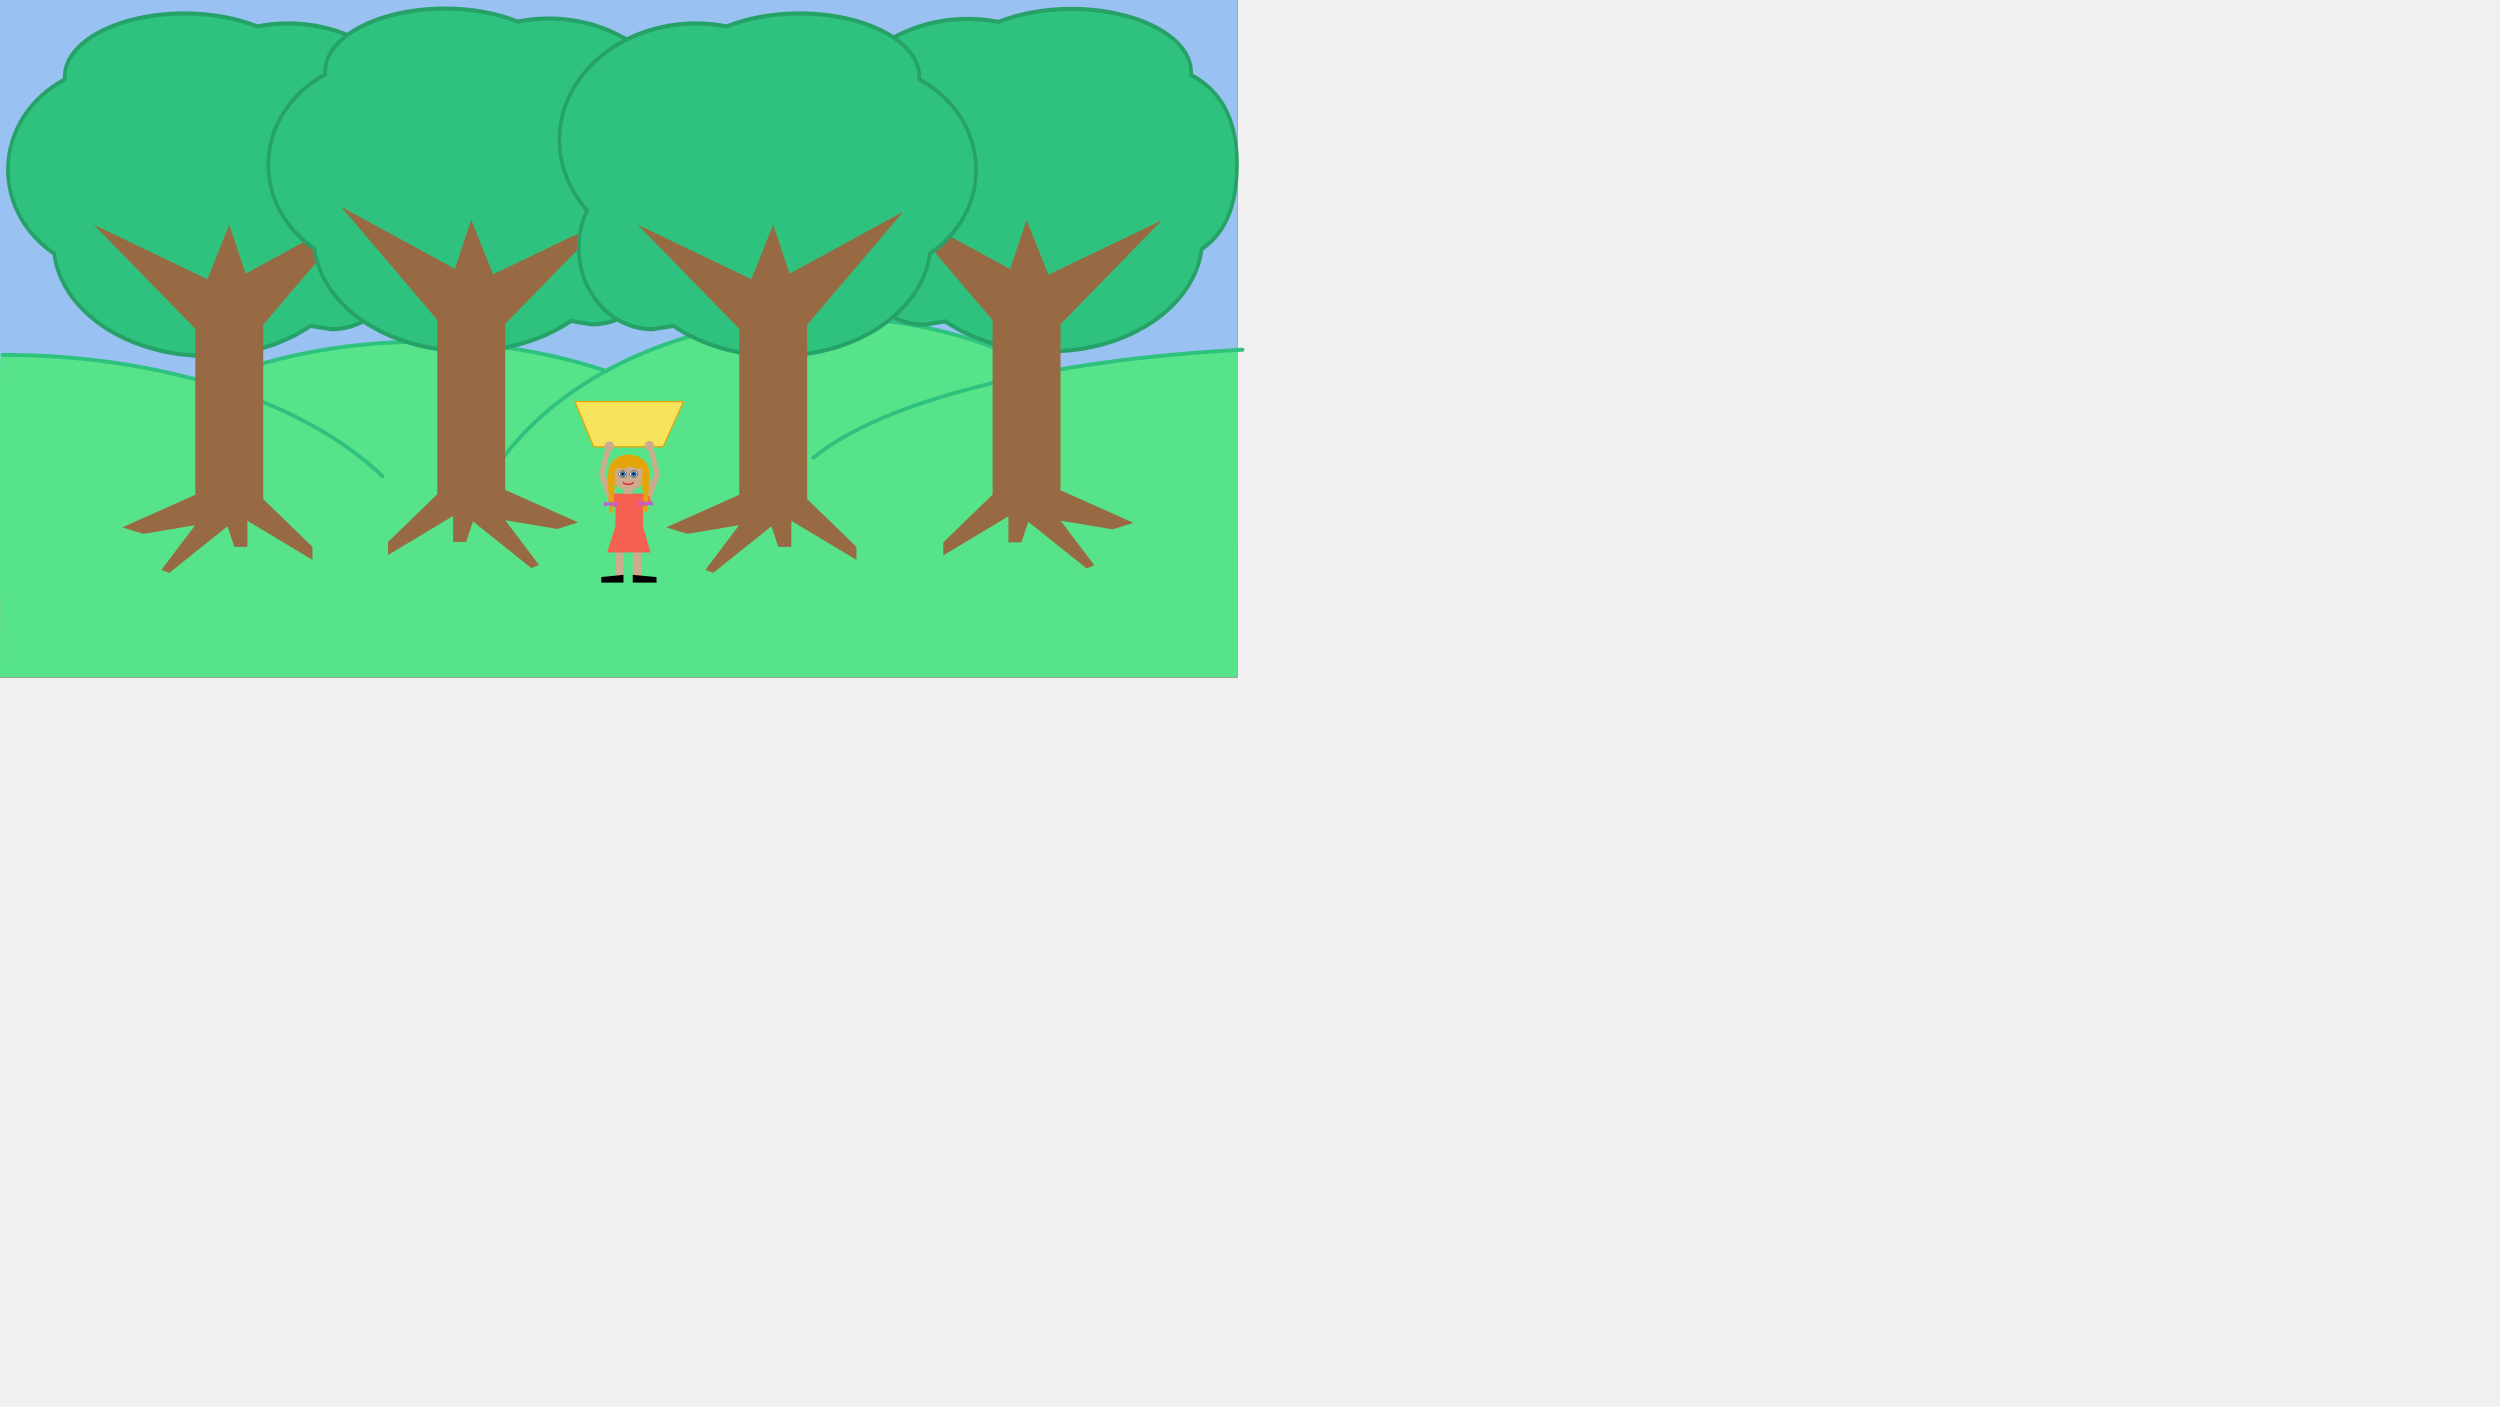
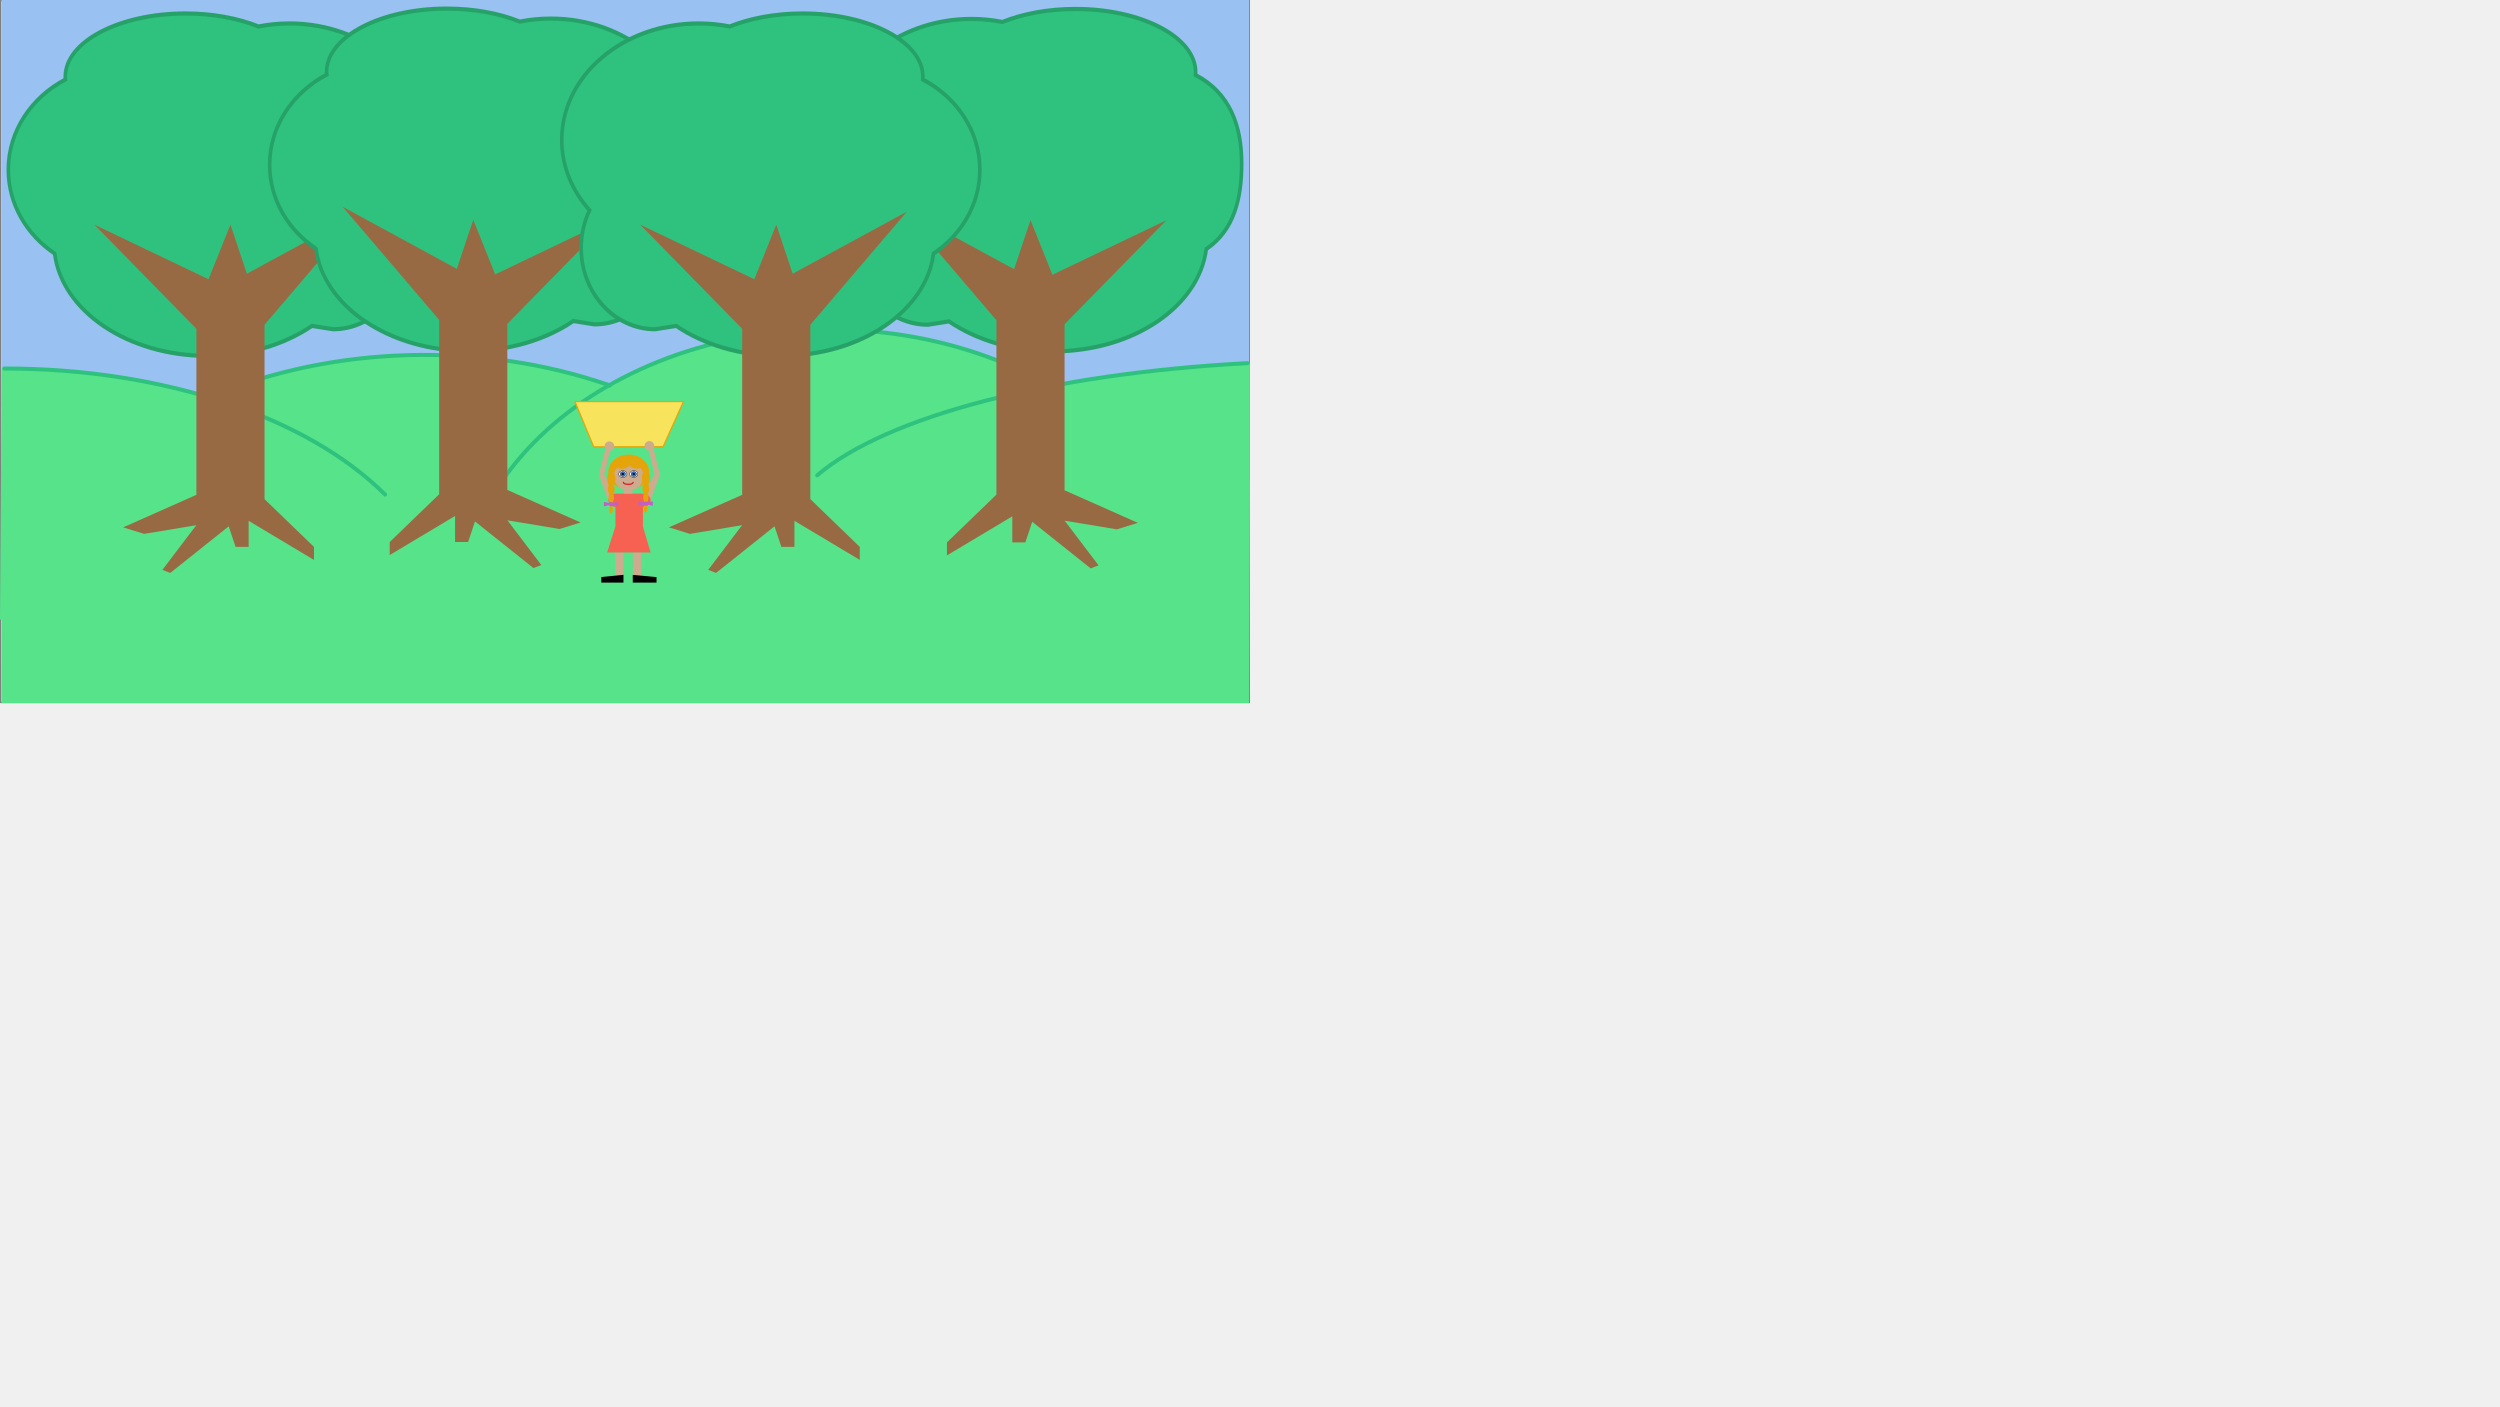
<svg xmlns="http://www.w3.org/2000/svg" width="1920" height="1080" viewBox="0 0 1920 1080" version="1.1" id="svg1">
  <defs id="defs1" />
  <g id="layer1">
-     <rect style="display:inline;fill:none;stroke:#808080;stroke-width:1;stroke-dasharray:none;stroke-dashoffset:0;stroke-opacity:1" id="rect4" width="950" height="520" x="0" y="0" />
+     <rect style="display:inline;fill:none;stroke:#808080;stroke-width:1.023;stroke-dasharray:none;stroke-dashoffset:0;stroke-opacity:1" id="rect4" width="958.978" height="538.977" x="0.511" y="0.511" />
  </g>
  <g id="layer2" style="display:inline">
-     <rect style="fill:#99c1f1;stroke:none;stroke-width:3;stroke-linecap:round;stroke-dasharray:none;stroke-dashoffset:0;stroke-opacity:1" id="rect15" width="950" height="300" x="0" y="0" />
-     <path id="rect14" style="fill:#57e389;stroke:none;stroke-width:3.113;stroke-linecap:round;stroke-dasharray:none;stroke-dashoffset:0;stroke-opacity:1" d="m 621.132,243.669 c -21.279,0.479 -42.419,2.739 -63.02,6.736 -34.819,6.868 -67.564,18.606 -96.486,34.588 C 364.012,252.092 247.957,255.515 155.019,294.034 107.288,280.048 54.168,272.655 0.175,272.486 L -1.124,458.282 0.155,458.271 0,520 h 950 l 0.655,-164.096 h -0.098 v -86.367 l -0.559,-1.016 c -53.276,2.728 -104.361,8.511 -150.533,17.041 -51.38,-28.557 -114.238,-43.323 -178.334,-41.893 z" />
-     <g id="g14" transform="translate(4.237,32.47953)" style="stroke:#2ec27e">
+     <rect style="fill:#99c1f1;stroke:none;stroke-width:3.07;stroke-linecap:round;stroke-dasharray:none;stroke-dashoffset:0;stroke-opacity:1" id="rect15" width="958.205" height="311.538" x="1.134" y="0" />
+     <path id="rect14" style="fill:#57e389;stroke:none;stroke-width:3.186;stroke-linecap:round;stroke-dasharray:none;stroke-dashoffset:0;stroke-opacity:1" d="m 627.63,253.041 c -21.463,0.498 -42.785,2.844 -63.564,6.995 -35.12,7.132 -68.148,19.322 -97.32,35.918 C 368.29,261.788 251.232,265.342 157.491,305.343 109.348,290.819 55.769,283.142 1.31,282.966 L 0,475.909 1.29,475.897 1.134,540 H 959.339 L 960,369.592 h -0.099 v -89.689 l -0.563,-1.055 c -53.736,2.833 -105.262,8.838 -151.833,17.696 -51.824,-29.656 -115.225,-44.99 -179.874,-43.504 z" />
+     <g id="g14" transform="matrix(1.00286,0,0,1.038461,5.394924,33.72875)" style="stroke:#2ec27e">
      <path style="fill:none;stroke:#2ec27e;stroke-width:3;stroke-linecap:round;stroke-dasharray:none;stroke-dashoffset:0;stroke-opacity:1" id="path5" d="m 156.214,260.857 a 314.7,211.192 0 0 1 305.441,-8.252" />
      <path style="fill:none;stroke:#2ec27e;stroke-width:3;stroke-linecap:round;stroke-dasharray:none;stroke-dashoffset:0;stroke-opacity:1" id="path10" d="M 370.875,335.636 A 283.839,211.268 0 0 1 558.974,217.815 283.839,211.268 0 0 1 800.098,253.49" />
      <path style="fill:none;stroke:#2ec27e;stroke-width:3;stroke-linecap:round;stroke-dasharray:none;stroke-dashoffset:0;stroke-opacity:1" id="path6" d="M -2.126,240.073 A 335.294,185.797 0 0 1 289.532,333.298" />
      <path style="fill:none;stroke:#2ec27e;stroke-width:3;stroke-linecap:round;stroke-dasharray:none;stroke-dashoffset:0;stroke-opacity:1" id="path9" d="m -949.942,236.107 a 426.228,129.604 0 0 1 329.504,82.912" transform="scale(-1,1)" />
    </g>
  </g>
  <g id="layer4" style="display:inline">
-     <g id="layer3" transform="translate(-13.92548)">
+     <g id="layer3" transform="matrix(1.00345,0,0,0.9999945,-13.66599,0.01942978)">
      <g id="g76" transform="matrix(0.8718592,0,0,1,6.922414,3.298187)" style="stroke:none;stroke-width:3.213;stroke-dasharray:none">
        <path id="path76" style="fill:#2ec27e;stroke:#26a269;stroke-linecap:round" d="M 170.52,7.036 C 112.243,7.036 65.001,28.778 65.001,55.597 c 3e-6,0.71 0.051,1.414 0.116,2.117 -29.945,13.821 -50.117,39.678 -50.117,69.322 0,26.414 16.011,49.83 40.682,64.398 6.355,44.062 64.049,78.564 134.319,78.564 35.346,-2e-5 67.502,-8.738 91.559,-23.021 l 18.441,2.559 c 35.898,-5.6e-4 64.999,-27.983 64.999,-62.5 -0.002,-10.056 -2.527,-19.964 -7.361,-28.881 15.3,-15.008 24.393,-33.71 24.393,-53.998 -4.7e-4,-49.408 -53.846,-89.461 -120.267,-89.461 -9.351,1.9e-5 -18.439,0.824 -27.176,2.326 -17.766,-6.259 -39.967,-9.986 -64.069,-9.986 z" />
      </g>
      <g id="g31">
        <path id="rect16" style="fill:#986a44;stroke:none;stroke-width:2.656;stroke-linecap:round;stroke-dasharray:none;stroke-dashoffset:0;stroke-opacity:1" d="M 290,162.5 202.564,210.191 190,172.5 173.22,214.447 85.82,172.5 l 78.105,80 V 380 l -56.068,25 16.068,5 39.91,-6.652 -25.926,34.297 L 143.925,440 188.662,404.211 193.925,420 h 10 v -20 l 50,30 V 420 L 216.074,383.312 V 249.43 Z" />
      </g>
    </g>
-     <g id="g42" transform="translate(-57.85096,-2.500005)" style="display:inline">
+     <g id="g42" transform="matrix(1.00345,0,0,0.9999945,-57.743,-2.480562)" style="display:inline">
      <g id="g35" transform="matrix(0.8718592,0,0,1,250.8476,2.053533)" style="stroke:none;stroke-width:3.213;stroke-dasharray:none">
        <path id="path75" style="fill:#2ec27e;stroke:#26a269;stroke-linecap:round" d="M 170.52,7.036 C 112.243,7.036 65.001,28.778 65.001,55.597 c 3e-6,0.71 0.051,1.414 0.116,2.117 -29.945,13.821 -50.117,39.678 -50.117,69.322 0,26.414 16.011,49.83 40.682,64.398 6.355,44.062 64.049,78.564 134.319,78.564 35.346,-2e-5 67.502,-8.738 91.559,-23.021 l 18.441,2.559 c 35.898,-5.6e-4 64.999,-27.983 64.999,-62.5 -0.002,-10.056 -2.527,-19.964 -7.361,-28.881 15.3,-15.008 24.393,-33.71 24.393,-53.998 -4.7e-4,-49.408 -53.846,-89.461 -120.267,-89.461 -9.351,1.9e-5 -18.439,0.824 -27.176,2.326 -17.766,-6.259 -39.967,-9.986 -64.069,-9.986 z" />
      </g>
      <g id="g41" transform="matrix(-1,0,0,1,609.7463,-1.249995)">
        <path id="rect35" style="fill:#986a44;stroke:none;stroke-width:2.656;stroke-linecap:round;stroke-dasharray:none;stroke-dashoffset:0;stroke-opacity:1" d="m 290.001,162.5 -73.926,86.93 V 383.312 L 253.925,420 v 10 l -50,-30 v 20 h -10 L 188.661,404.211 143.925,440 137.911,437.645 163.835,403.348 123.925,410 107.858,405 163.925,380 V 252.5 l -78.104,-80 87.4,41.947 16.779,-41.947 12.564,37.691 z" />
      </g>
    </g>
-     <g id="g82" transform="translate(-13.92548)" style="display:inline">
+     <g id="g82" transform="matrix(1.00345,0,0,0.9999945,-13.66599,0.01942978)" style="display:inline">
      <g id="g80" transform="matrix(-0.8718592,0,0,1,985.393,-0.1754478)" style="stroke:none;stroke-width:3.213;stroke-dasharray:none">
        <path id="path79" style="fill:#2ec27e;stroke:#26a269;stroke-linecap:round" d="M 170.52,7.036 C 112.243,7.036 65.001,28.778 65.001,55.597 c 3e-6,0.71 0.051,1.414 0.116,2.117 -29.945,13.821 -40.494,38.509 -40.494,68.154 0,26.414 6.387,50.998 31.059,65.567 6.355,44.062 64.049,78.564 134.319,78.564 35.346,-2e-5 67.502,-8.738 91.559,-23.021 l 18.441,2.559 c 35.898,-5.6e-4 64.999,-27.983 64.999,-62.5 -0.002,-10.056 -2.527,-19.964 -7.361,-28.881 15.3,-15.008 24.393,-33.71 24.393,-53.998 -4.7e-4,-49.408 -53.846,-89.461 -120.267,-89.461 -9.351,1.9e-5 -18.439,0.824 -27.176,2.326 -17.766,-6.259 -39.967,-9.986 -64.069,-9.986 z" />
      </g>
      <g id="g81" transform="matrix(-1,0,0,1,992.3154,-3.473635)">
        <path id="path80" style="fill:#986a44;stroke:none;stroke-width:2.656;stroke-linecap:round;stroke-dasharray:none;stroke-dashoffset:0;stroke-opacity:1" d="M 290,162.5 202.564,210.191 190,172.5 173.22,214.447 85.82,172.5 l 78.105,80 V 380 l -56.068,25 16.068,5 39.91,-6.652 -25.926,34.297 L 143.925,440 188.662,404.211 193.925,420 h 10 v -20 l 50,30 V 420 L 216.074,383.312 V 249.43 Z" />
      </g>
    </g>
-     <g id="g79" transform="translate(-57.85096,-2.500005)" style="display:inline">
+     <g id="g79" transform="matrix(1.00345,0,0,0.9999945,-57.743,-2.480562)" style="display:inline">
      <g id="g77" transform="matrix(-0.8718592,0,0,1,820.5565,5.798192)" style="stroke:none;stroke-width:3.213;stroke-dasharray:none">
        <path id="path77" style="fill:#2ec27e;stroke:#26a269;stroke-linecap:round" d="M 170.52,7.036 C 112.243,7.036 65.001,28.778 65.001,55.597 c 3e-6,0.71 0.051,1.414 0.116,2.117 -29.945,13.821 -50.117,39.678 -50.117,69.322 0,26.414 16.011,49.83 40.682,64.398 6.355,44.062 64.049,78.564 134.319,78.564 35.346,-2e-5 67.502,-8.738 91.559,-23.021 l 18.441,2.559 c 35.898,-5.6e-4 64.999,-27.983 64.999,-62.5 -0.002,-10.056 -2.527,-19.964 -7.361,-28.881 15.3,-15.008 24.393,-33.71 24.393,-53.998 -4.7e-4,-49.408 -53.846,-89.461 -120.267,-89.461 -9.351,1.9e-5 -18.439,0.824 -27.176,2.326 -17.766,-6.259 -39.967,-9.986 -64.069,-9.986 z" />
      </g>
      <g id="g78" transform="translate(461.6578,2.494664)">
        <path id="path78" style="fill:#986a44;stroke:none;stroke-width:2.656;stroke-linecap:round;stroke-dasharray:none;stroke-dashoffset:0;stroke-opacity:1" d="m 290.001,162.5 -73.926,86.93 V 383.312 L 253.925,420 v 10 l -50,-30 v 20 h -10 L 188.661,404.211 143.925,440 137.911,437.645 163.835,403.348 123.925,410 107.858,405 163.925,380 V 252.5 l -78.104,-80 87.4,41.947 16.779,-41.947 12.564,37.691 z" />
      </g>
    </g>
  </g>
  <g id="layer5" transform="translate(38.13213,-5.517765)">
    <g id="g97">
      <rect style="fill:#cdab8f;stroke:none;stroke-width:3;stroke-linecap:round;stroke-dasharray:none;stroke-dashoffset:0;stroke-opacity:1" id="rect89" width="6.504" height="18.681" x="447.903" y="429.852" />
      <path id="rect91" style="stroke-width:3;stroke-linecap:round" d="m 447.822,447.044 18.258,1.708 v 4.18 h -18.258 z" />
    </g>
    <g id="g96">
      <rect style="fill:#cdab8f;stroke:none;stroke-width:3;stroke-linecap:round;stroke-dasharray:none;stroke-dashoffset:0;stroke-opacity:1" id="rect87" width="6.504" height="18.681" x="434.178" y="429.918" />
      <path id="rect90" style="stroke-width:3;stroke-linecap:round" d="m 423.668,448.681 17.02,-1.708 v 5.958 h -17.02 z" />
    </g>
    <path id="rect109" style="fill:#f8e45c;fill-opacity:1;stroke:#e5a50a;stroke-linecap:round" d="m 403.403,313.924 h 83.407 l -15.68,34.696 -53.32,0.086 z" />
    <g id="g112" transform="matrix(-0.9999972,0.00236014,0.00236014,0.9999972,891.6175,-3.300632)">
      <path id="path111" style="fill:#cdab8f;stroke:none;stroke-width:0.2;stroke-linecap:round;stroke-dasharray:none" d="m 126.411,583.956 a 1.706,2.028 26.145 0 1 2.274,-1.135 l 19.346,-1.12 -0.084,7.266 -20.279,-2.244 3e-5,-0.058 a 1.706,2.028 26.145 0 1 -0.613,-0.142 1.706,2.028 26.145 0 1 -0.643,-2.568 z" transform="matrix(-0.4406427,0.8976826,0.8976826,0.4406427,0,0)" />
      <rect style="fill:#cdab8f;stroke:none;stroke-width:1.034;stroke-linecap:round;stroke-dasharray:none;stroke-dashoffset:0;stroke-opacity:1" id="rect111" width="20.511" height="3.842" x="455" y="361.739" transform="matrix(0.2439673,0.9697835,0.9697835,-0.2439673,0,0)" />
      <ellipse style="fill:#cdab8f;stroke:none;stroke-width:1;stroke-linecap:round;stroke-dasharray:none;stroke-dashoffset:0;stroke-opacity:1" id="ellipse111" cx="-462.549" cy="350.4" rx="3.735" ry="3.668" transform="scale(-1,1)" />
    </g>
    <g id="g108" transform="rotate(0.1352259,1516.956,-481.1389)">
      <path id="rect106" style="fill:#cdab8f;stroke:none;stroke-width:0.2;stroke-linecap:round;stroke-dasharray:none" d="m 126.411,583.956 a 1.706,2.028 26.145 0 1 2.274,-1.135 l 19.346,-1.12 -0.084,7.266 -20.279,-2.244 3e-5,-0.058 a 1.706,2.028 26.145 0 1 -0.613,-0.142 1.706,2.028 26.145 0 1 -0.643,-2.568 z" transform="matrix(-0.4406427,0.8976826,0.8976826,0.4406427,0,0)" />
      <rect style="fill:#cdab8f;stroke:none;stroke-width:1.034;stroke-linecap:round;stroke-dasharray:none;stroke-dashoffset:0;stroke-opacity:1" id="rect107" width="20.511" height="3.842" x="455" y="361.739" transform="matrix(0.2439673,0.9697835,0.9697835,-0.2439673,0,0)" />
      <ellipse style="fill:#cdab8f;stroke:none;stroke-width:1;stroke-linecap:round;stroke-dasharray:none;stroke-dashoffset:0;stroke-opacity:1" id="ellipse107" cx="-462.549" cy="350.4" rx="3.735" ry="3.668" transform="scale(-1,1)" />
    </g>
    <path id="rect84" style="fill:#f66151;stroke:none;stroke-width:3;stroke-linecap:round;stroke-dasharray:none;stroke-dashoffset:0;stroke-opacity:1" d="m 434.529,384.59 v 0.109 a 5.333,5.043 0 0 0 -5.334,5.043 5.333,5.043 0 0 0 5.334,5.043 v 15.006 l -6.414,20.031 h 33.387 l -5.879,-20.031 v -15.043 a 5.333,5.043 0 0 0 0.545,0.037 5.333,5.043 0 0 0 5.334,-5.043 5.333,5.043 0 0 0 -5.334,-5.043 5.333,5.043 0 0 0 -0.545,0.037 v -0.146 z" />
    <ellipse style="fill:#e5a50a;stroke:none;stroke-width:1;stroke-linecap:round;stroke-dasharray:none;stroke-dashoffset:0;stroke-opacity:1" id="ellipse97" cx="444.742" cy="368.044" rx="15.694" ry="13.419" />
    <path id="path82" style="fill:#cdab8f;stroke:none;stroke-width:3;stroke-linecap:round;stroke-dasharray:none;stroke-dashoffset:0;stroke-opacity:1" d="m 444.719,360.465 a 11.36,10.898 0 0 0 -11.361,10.898 11.36,10.898 0 0 0 7.631,10.266 v 2.982 h 6.68 v -2.74 a 11.36,10.898 0 0 0 8.41,-10.508 11.36,10.898 0 0 0 -11.359,-10.898 z" />
    <ellipse style="fill:#ffffff;stroke:#000000;stroke-width:0.3;stroke-linecap:round;stroke-dasharray:none;stroke-dashoffset:0;stroke-opacity:1" id="path91" cx="440.191" cy="369.616" rx="3.147" ry="2.649" />
    <ellipse style="fill:#ffffff;stroke:#000000;stroke-width:0.3;stroke-linecap:round;stroke-dasharray:none;stroke-dashoffset:0;stroke-opacity:1" id="ellipse92" cx="448.58" cy="369.565" rx="3.147" ry="2.649" />
    <ellipse style="fill:#3584e4;stroke:#000000;stroke-width:0.3;stroke-linecap:round;stroke-dasharray:none;stroke-dashoffset:0;stroke-opacity:1" id="path92" ry="1.898" rx="2.034" cy="369.604" cx="440.229" />
    <ellipse style="fill:#3584e4;stroke:#000000;stroke-width:0.3;stroke-linecap:round;stroke-dasharray:none;stroke-dashoffset:0;stroke-opacity:1" id="ellipse93" ry="1.898" rx="2.034" cy="369.615" cx="448.619" />
    <ellipse style="fill:#000000;stroke:#000000;stroke-width:0.3;stroke-linecap:round;stroke-dasharray:none;stroke-dashoffset:0;stroke-opacity:1" id="path93" cx="440.172" cy="369.56" rx="0.743" ry="0.783" />
    <ellipse style="fill:#000000;stroke:#000000;stroke-width:0.3;stroke-linecap:round;stroke-dasharray:none;stroke-dashoffset:0;stroke-opacity:1" id="ellipse94" cx="448.604" cy="369.523" rx="0.743" ry="0.783" />
    <path style="fill:none;stroke:#e01b24;stroke-width:1;stroke-linecap:round;stroke-dasharray:none;stroke-dashoffset:0;stroke-opacity:1" id="path94" d="m 448.074,376.002 a 3.704,1.514 0 0 1 -1.864,1.314 3.704,1.514 0 0 1 -3.716,-0.009 3.704,1.514 0 0 1 -1.828,-1.323" />
    <path style="fill:#e5a50a;stroke:none;stroke-width:1;stroke-linecap:round;stroke-dasharray:none;stroke-dashoffset:0;stroke-opacity:1" id="path95" d="m 446.001,359.812 a 6.697,4.893 0 0 1 -3.366,5.175 6.697,4.893 0 0 1 -7.782,-0.707 l 4.561,-3.583 z" />
    <path style="fill:#e5a50a;stroke:none;stroke-width:1;stroke-linecap:round;stroke-dasharray:none;stroke-dashoffset:0;stroke-opacity:1" id="ellipse96" d="m 456.44,363.507 a 6.697,4.893 0 0 1 -7.914,1.541 6.697,4.893 0 0 1 -4.036,-5.207" />
    <g id="g111" style="display:inline">
      <ellipse style="fill:#e5a50a;stroke:none;stroke-width:1;stroke-linecap:round;stroke-dasharray:none;stroke-dashoffset:0;stroke-opacity:1" id="ellipse98" cx="431.357" cy="380.992" rx="2.632" ry="4.774" />
      <ellipse style="fill:#e5a50a;stroke:none;stroke-width:1;stroke-linecap:round;stroke-dasharray:none;stroke-dashoffset:0;stroke-opacity:1" id="ellipse99" cx="431.35" cy="387.784" rx="2.005" ry="4.42" />
      <ellipse style="fill:#e5a50a;stroke:none;stroke-width:0.707;stroke-linecap:round;stroke-dasharray:none;stroke-dashoffset:0;stroke-opacity:1" id="ellipse100" cx="431.148" cy="396.56" rx="1.38" ry="3.213" />
      <path id="path99" style="fill:#c061cb;stroke:none;stroke-width:1;stroke-linecap:round;stroke-dasharray:none;stroke-dashoffset:0;stroke-opacity:1" d="m 425.662,390.994 v 3.461 l 3.787,-1.008 a 1.941,1.632 0 0 0 1.736,0.91 1.941,1.632 0 0 0 1.734,-0.91 l 3.789,1.008 v -3.461 l -3.986,0.732 a 1.941,1.632 0 0 0 -1.537,-0.635 1.941,1.632 0 0 0 -1.531,0.637 z" />
      <ellipse style="fill:#e5a50a;stroke:none;stroke-width:1;stroke-linecap:round;stroke-dasharray:none;stroke-dashoffset:0;stroke-opacity:1" id="path97" cx="431.401" cy="373.578" rx="3.153" ry="5.754" />
    </g>
    <g id="g110" transform="translate(-1.406308,-0.2745332)" style="display:inline">
      <ellipse style="fill:#e5a50a;stroke:none;stroke-width:1;stroke-linecap:round;stroke-dasharray:none;stroke-dashoffset:0;stroke-opacity:1" id="ellipse101" cx="459.332" cy="372.729" rx="3.153" ry="5.754" />
      <ellipse style="fill:#e5a50a;stroke:none;stroke-width:1;stroke-linecap:round;stroke-dasharray:none;stroke-dashoffset:0;stroke-opacity:1" id="ellipse102" cx="459.289" cy="380.809" rx="2.632" ry="4.774" />
      <ellipse style="fill:#e5a50a;stroke:none;stroke-width:1;stroke-linecap:round;stroke-dasharray:none;stroke-dashoffset:0;stroke-opacity:1" id="ellipse103" cx="459.282" cy="387.601" rx="2.005" ry="4.42" />
      <ellipse style="fill:#e5a50a;stroke:none;stroke-width:0.707;stroke-linecap:round;stroke-dasharray:none;stroke-dashoffset:0;stroke-opacity:1" id="ellipse104" cx="459.079" cy="396.377" rx="1.38" ry="3.213" />
      <path id="path104" style="fill:#c061cb;stroke:none;stroke-width:1;stroke-linecap:round;stroke-dasharray:none;stroke-dashoffset:0;stroke-opacity:1" d="m 453.594,390.811 v 3.461 l 3.787,-1.008 a 1.941,1.632 0 0 0 1.736,0.91 1.941,1.632 0 0 0 1.734,-0.91 l 3.789,1.008 v -3.461 l -3.986,0.732 a 1.941,1.632 0 0 0 -1.537,-0.635 1.941,1.632 0 0 0 -1.531,0.637 z" />
    </g>
  </g>
</svg>
